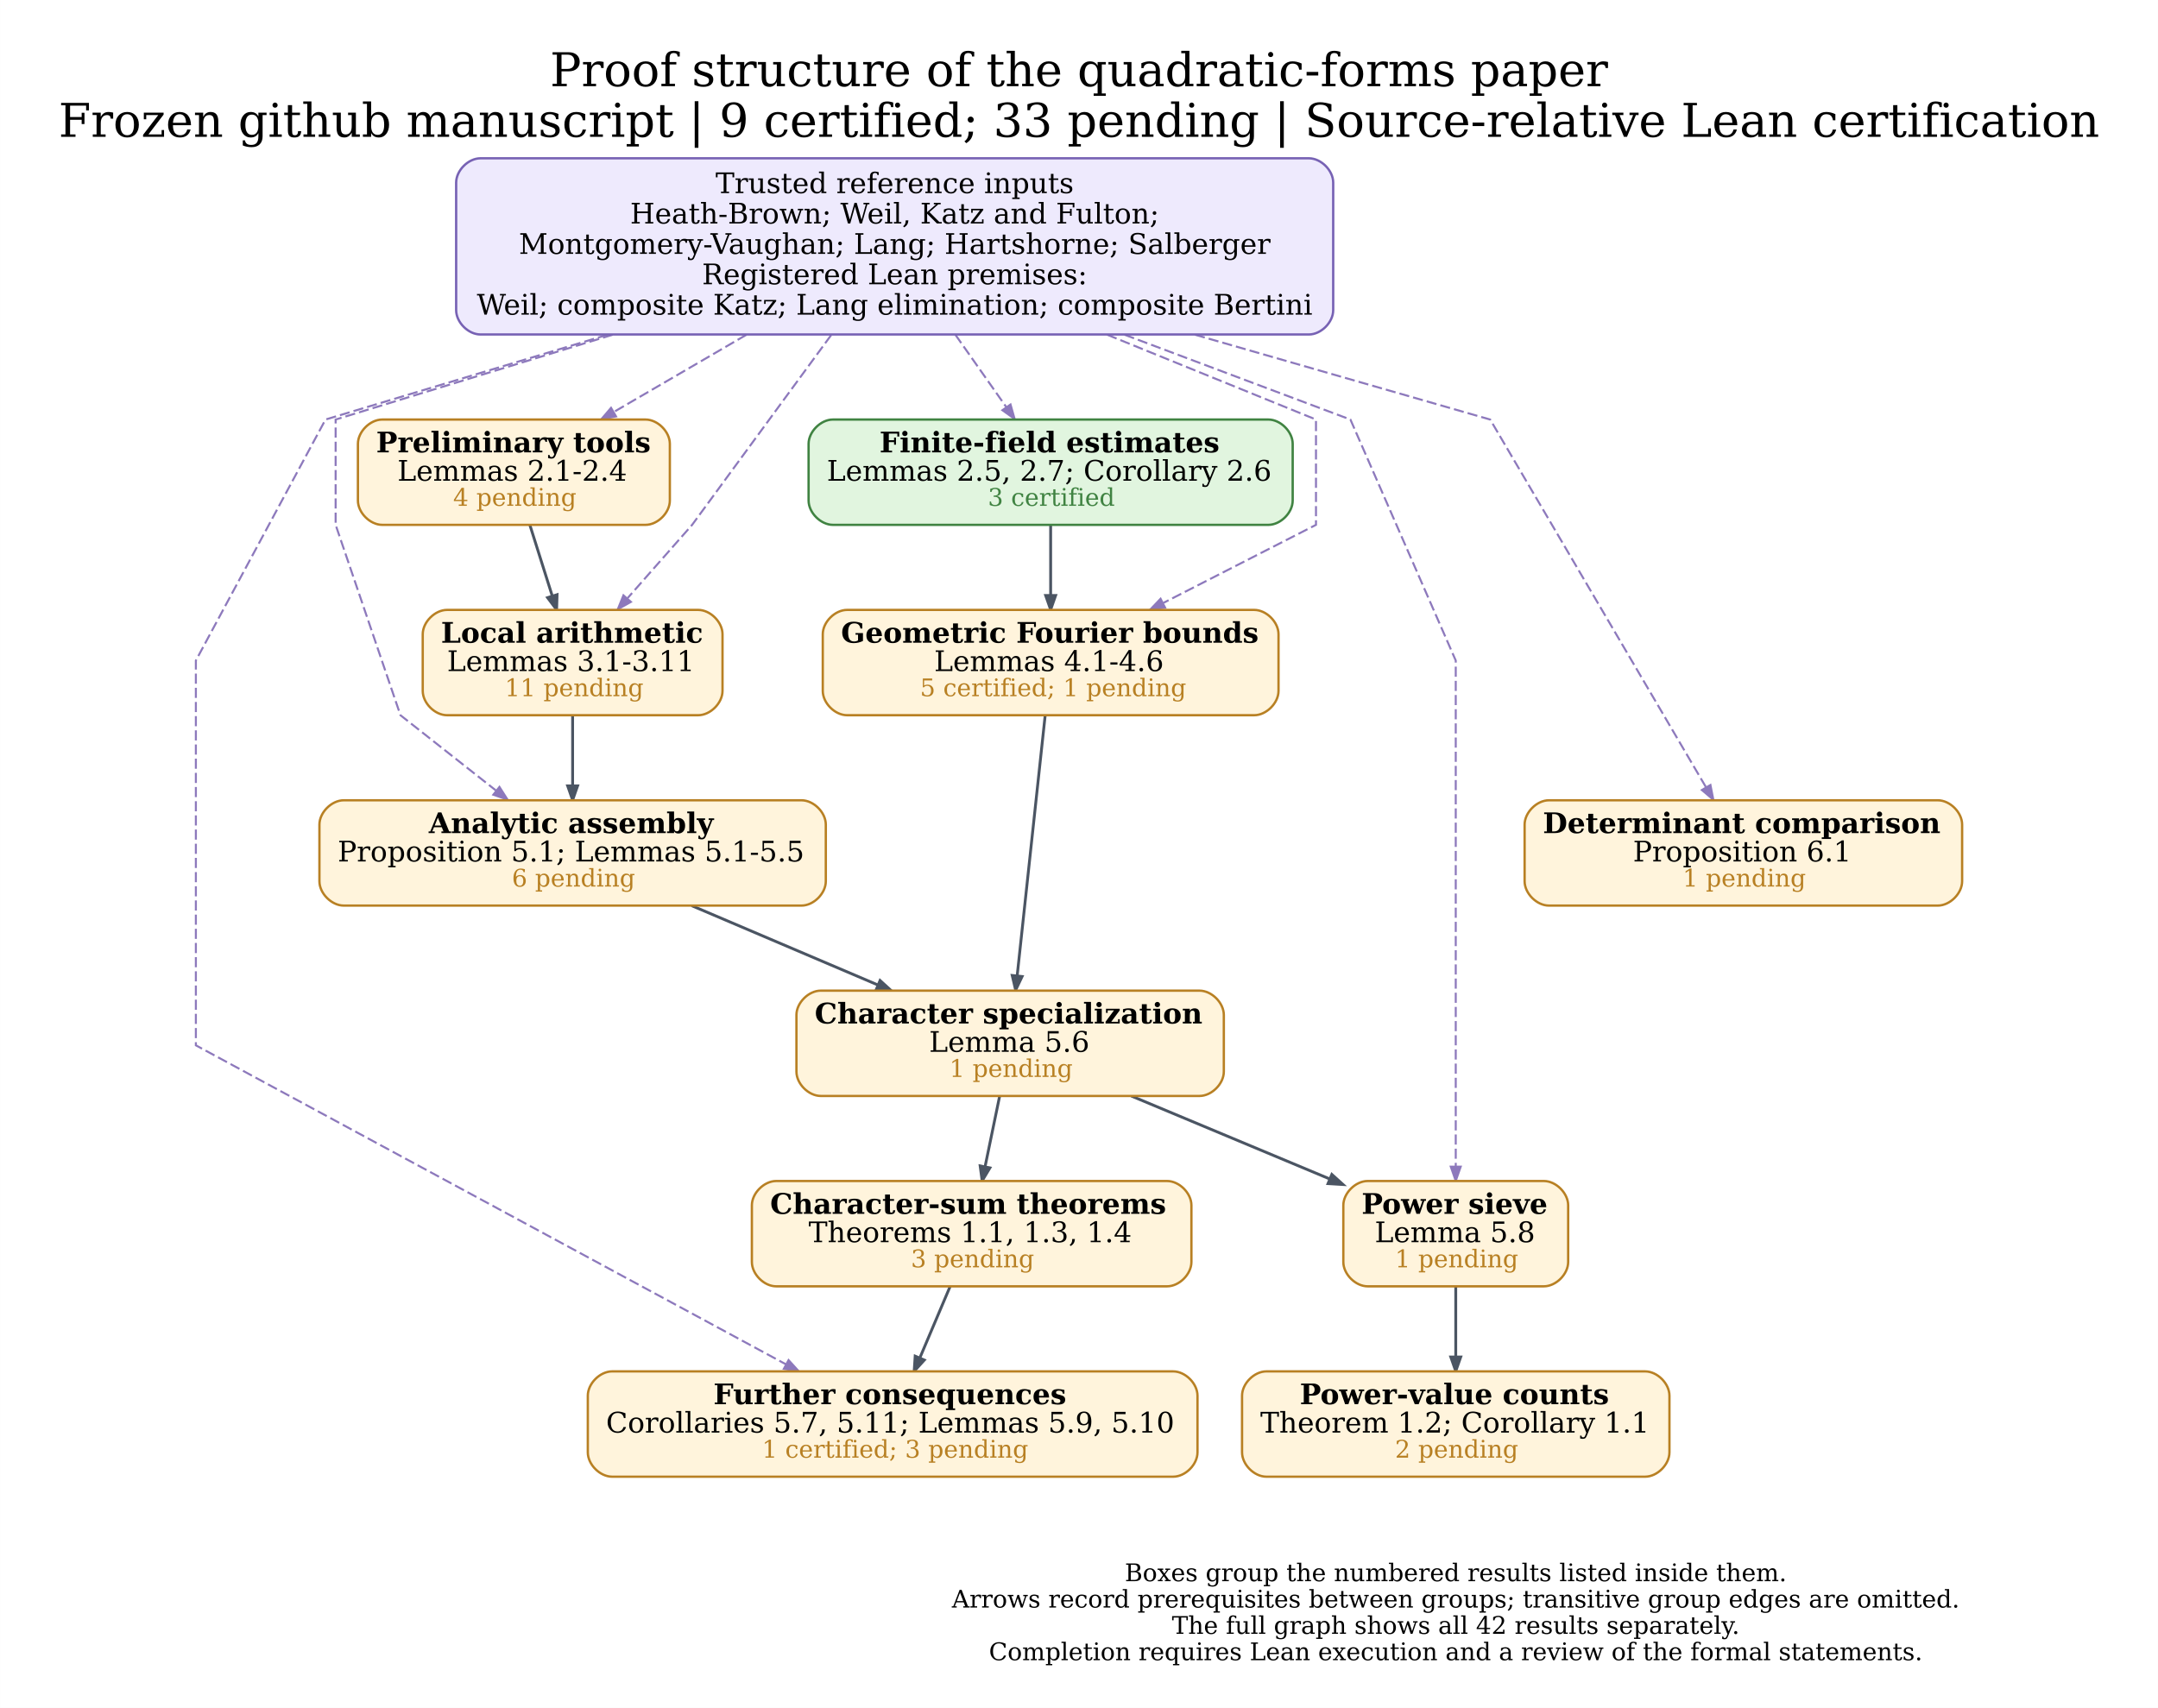
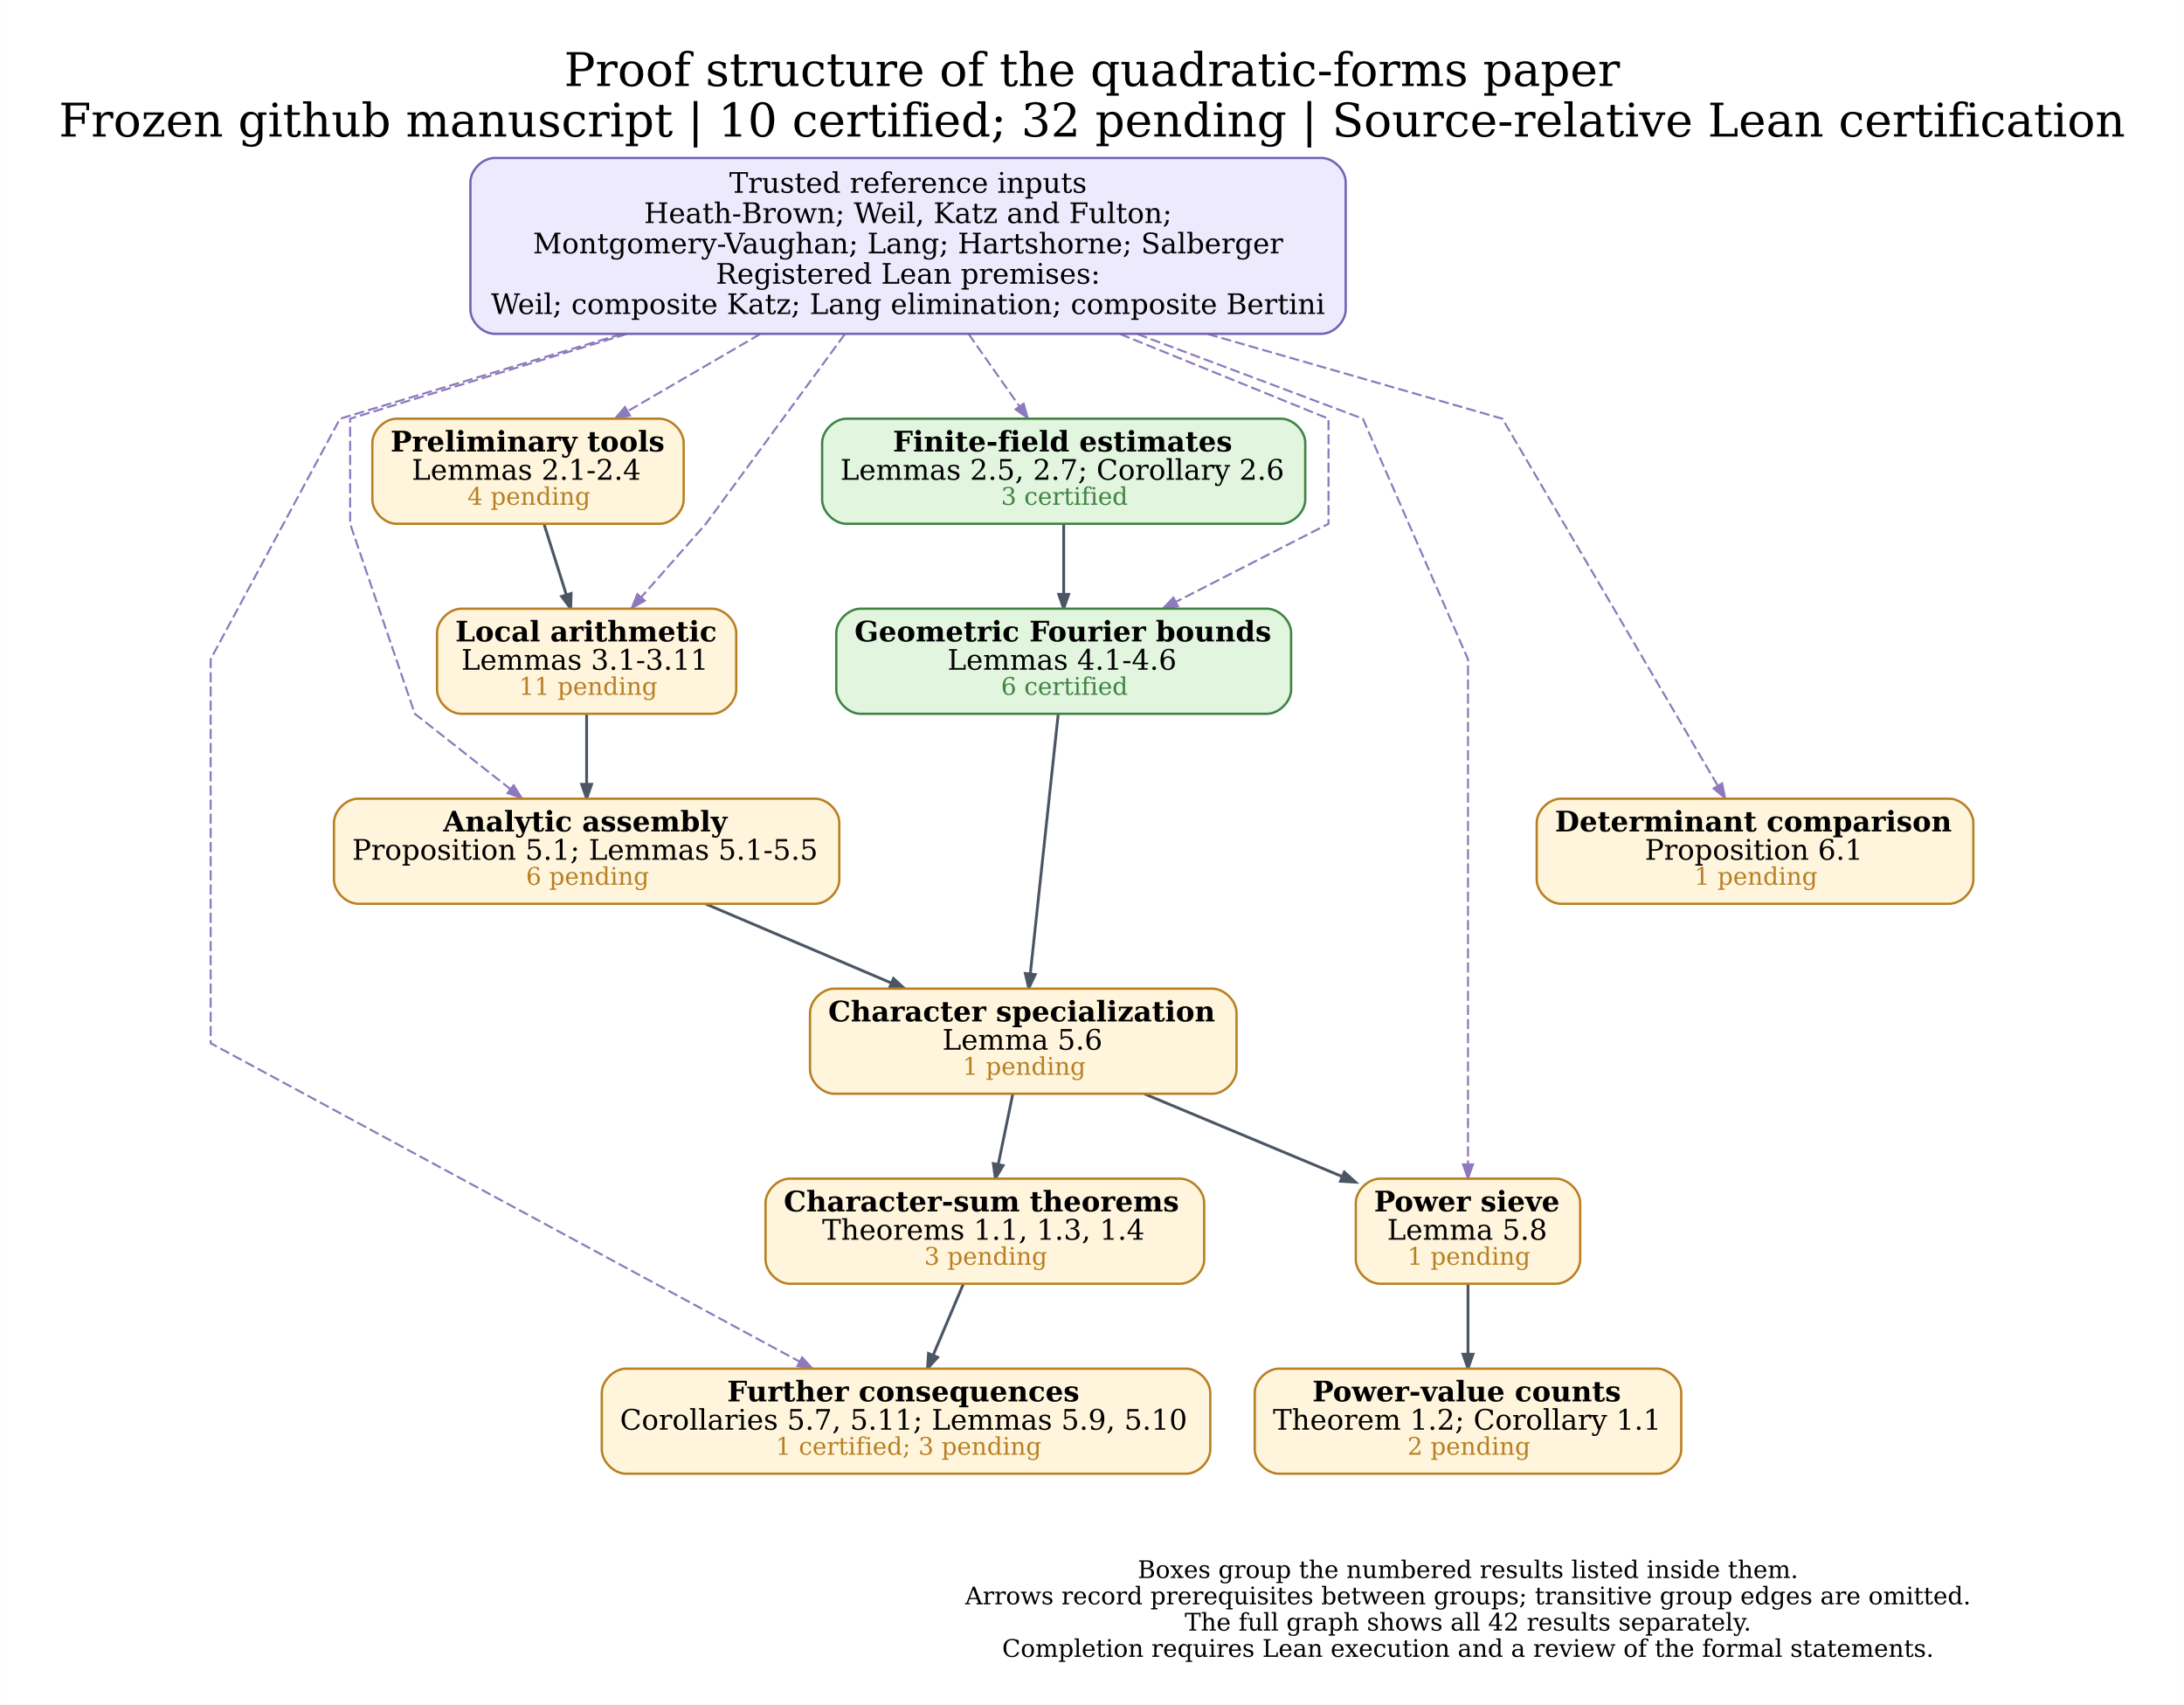
- <svg xmlns="http://www.w3.org/2000/svg" xmlns:xlink="http://www.w3.org/1999/xlink" width="1065pt" height="843pt" viewBox="0.00 0.00 1065.32 843.32">
+ <svg xmlns="http://www.w3.org/2000/svg" xmlns:xlink="http://www.w3.org/1999/xlink" width="1080pt" height="843pt" viewBox="0.00 0.00 1080.32 843.32">
  <g id="graph0" class="graph" transform="scale(1 1) rotate(0) translate(20.16 823.16)">
-     <polygon fill="white" stroke="transparent" points="-20.16,20.16 -20.16,-823.16 1045.16,-823.16 1045.16,20.16 -20.16,20.16" />
-     <text text-anchor="middle" x="512.5" y="-780.6" font-family="DejaVu Serif" font-size="23.00">Proof structure of the quadratic-forms paper</text>
-     <text text-anchor="middle" x="512.5" y="-755.6" font-family="DejaVu Serif" font-size="23.00">Frozen github manuscript | 9 certified; 33 pending | Source-relative Lean certification</text>
+     <polygon fill="white" stroke="transparent" points="-20.16,20.16 -20.16,-823.16 1060.16,-823.16 1060.16,20.16 -20.16,20.16" />
+     <text text-anchor="middle" x="520" y="-780.6" font-family="DejaVu Serif" font-size="23.00">Proof structure of the quadratic-forms paper</text>
+     <text text-anchor="middle" x="520" y="-755.6" font-family="DejaVu Serif" font-size="23.00">Frozen github manuscript | 10 certified; 32 pending | Source-relative Lean certification</text>
    <g id="edge16" class="edge">
-       <path fill="none" stroke="#8d79bc" stroke-dasharray="5,2" d="M348.28,-657.85C326.32,-645.06 302.77,-631.35 282.75,-619.69" />
-       <polygon fill="#8d79bc" stroke="#8d79bc" points="283.94,-617.54 276.66,-616.14 281.47,-621.78 283.94,-617.54" />
+       <path fill="none" stroke="#8d79bc" stroke-dasharray="5,2" d="M355.78,-657.85C333.82,-645.06 310.27,-631.35 290.25,-619.69" />
+       <polygon fill="#8d79bc" stroke="#8d79bc" points="291.44,-617.54 284.16,-616.14 288.97,-621.78 291.44,-617.54" />
    </g>
    <g id="edge12" class="edge">
-       <path fill="none" stroke="#8d79bc" stroke-dasharray="5,2" d="M451.49,-657.85C459.83,-645.99 468.73,-633.34 476.51,-622.27" />
-       <polygon fill="#8d79bc" stroke="#8d79bc" points="478.69,-623.43 480.71,-616.3 474.68,-620.61 478.69,-623.43" />
+       <path fill="none" stroke="#8d79bc" stroke-dasharray="5,2" d="M458.99,-657.85C467.33,-645.99 476.23,-633.34 484.01,-622.27" />
+       <polygon fill="#8d79bc" stroke="#8d79bc" points="486.19,-623.43 488.21,-616.3 482.18,-620.61 486.19,-623.43" />
    </g>
    <g id="edge15" class="edge">
-       <path fill="none" stroke="#8d79bc" stroke-dasharray="5,2" d="M390.13,-657.69C360.81,-617.65 321.5,-564 321.5,-564 321.5,-564 305.09,-545.36 289.57,-527.74" />
-       <polygon fill="#8d79bc" stroke="#8d79bc" points="291.27,-525.96 284.81,-522.33 287.59,-529.2 291.27,-525.96" />
+       <path fill="none" stroke="#8d79bc" stroke-dasharray="5,2" d="M397.63,-657.69C368.31,-617.65 329,-564 329,-564 329,-564 312.59,-545.36 297.07,-527.74" />
+       <polygon fill="#8d79bc" stroke="#8d79bc" points="298.77,-525.96 292.31,-522.33 295.09,-529.2 298.77,-525.96" />
    </g>
    <g id="edge14" class="edge">
-       <path fill="none" stroke="#8d79bc" stroke-dasharray="5,2" d="M526.41,-657.88C578.11,-636.88 629.5,-616 629.5,-616 629.5,-616 629.5,-564 629.5,-564 629.5,-564 589.91,-543.75 554.25,-525.51" />
-       <polygon fill="#8d79bc" stroke="#8d79bc" points="555,-523.15 547.65,-522.14 552.77,-527.51 555,-523.15" />
+       <path fill="none" stroke="#8d79bc" stroke-dasharray="5,2" d="M533.91,-657.88C585.61,-636.88 637,-616 637,-616 637,-616 637,-564 637,-564 637,-564 597.41,-543.75 561.75,-525.51" />
+       <polygon fill="#8d79bc" stroke="#8d79bc" points="562.5,-523.15 555.15,-522.14 560.27,-527.51 562.5,-523.15" />
    </g>
    <g id="edge10" class="edge">
-       <path fill="none" stroke="#8d79bc" stroke-dasharray="5,2" d="M282.29,-657.88C213.69,-636.88 145.5,-616 145.5,-616 145.5,-616 145.5,-564 145.5,-564 145.5,-564 177.5,-470 177.5,-470 177.5,-470 201.97,-450.71 224.65,-432.83" />
-       <polygon fill="#8d79bc" stroke="#8d79bc" points="226.38,-434.59 230.37,-428.33 223.35,-430.74 226.38,-434.59" />
+       <path fill="none" stroke="#8d79bc" stroke-dasharray="5,2" d="M289.79,-657.88C221.19,-636.88 153,-616 153,-616 153,-616 153,-564 153,-564 153,-564 185,-470 185,-470 185,-470 209.47,-450.71 232.15,-432.83" />
+       <polygon fill="#8d79bc" stroke="#8d79bc" points="233.88,-434.59 237.87,-428.33 230.85,-430.74 233.88,-434.59" />
    </g>
    <g id="edge17" class="edge">
-       <path fill="none" stroke="#8d79bc" stroke-dasharray="5,2" d="M534.99,-657.88C590.91,-636.88 646.5,-616 646.5,-616 646.5,-616 698.5,-497 698.5,-497 698.5,-497 698.5,-497 698.5,-401 698.5,-401 698.5,-300.53 698.5,-247.27" />
-       <polygon fill="#8d79bc" stroke="#8d79bc" points="700.95,-247.08 698.5,-240.08 696.05,-247.08 700.95,-247.08" />
+       <path fill="none" stroke="#8d79bc" stroke-dasharray="5,2" d="M542.49,-657.88C598.41,-636.88 654,-616 654,-616 654,-616 706,-497 706,-497 706,-497 706,-497 706,-401 706,-401 706,-300.53 706,-247.27" />
+       <polygon fill="#8d79bc" stroke="#8d79bc" points="708.45,-247.08 706,-240.08 703.55,-247.08 708.45,-247.08" />
    </g>
    <g id="edge11" class="edge">
-       <path fill="none" stroke="#8d79bc" stroke-dasharray="5,2" d="M279.77,-657.88C209.93,-636.88 140.5,-616 140.5,-616 140.5,-616 76.5,-497 76.5,-497 76.5,-497 76.5,-497 76.5,-307 76.5,-307 271.55,-201.54 367.91,-149.44" />
-       <polygon fill="#8d79bc" stroke="#8d79bc" points="369.11,-151.57 374.11,-146.08 366.78,-147.26 369.11,-151.57" />
+       <path fill="none" stroke="#8d79bc" stroke-dasharray="5,2" d="M287.27,-657.88C217.43,-636.88 148,-616 148,-616 148,-616 84,-497 84,-497 84,-497 84,-497 84,-307 84,-307 279.05,-201.54 375.41,-149.44" />
+       <polygon fill="#8d79bc" stroke="#8d79bc" points="376.61,-151.57 381.61,-146.08 374.28,-147.26 376.61,-151.57" />
    </g>
    <g id="edge13" class="edge">
-       <path fill="none" stroke="#8d79bc" stroke-dasharray="5,2" d="M569.79,-657.88C642.86,-636.88 715.5,-616 715.5,-616 715.5,-616 787.24,-493.76 822.02,-434.49" />
-       <polygon fill="#8d79bc" stroke="#8d79bc" points="824.24,-435.55 825.67,-428.27 820.01,-433.07 824.24,-435.55" />
+       <path fill="none" stroke="#8d79bc" stroke-dasharray="5,2" d="M577.29,-657.88C650.36,-636.88 723,-616 723,-616 723,-616 794.74,-493.76 829.52,-434.49" />
+       <polygon fill="#8d79bc" stroke="#8d79bc" points="831.74,-435.55 833.17,-428.27 827.51,-433.07 831.74,-435.55" />
    </g>
    <g id="edge8" class="edge">
-       <path fill="none" stroke="#4b5563" stroke-width="1.4" d="M241.42,-563.86C244.81,-553.11 248.81,-540.43 252.41,-529.02" />
-       <polygon fill="#4b5563" stroke="#4b5563" stroke-width="1.4" points="254.82,-529.52 254.59,-522.11 250.14,-528.05 254.82,-529.52" />
+       <path fill="none" stroke="#4b5563" stroke-width="1.4" d="M248.92,-563.86C252.31,-553.11 256.31,-540.43 259.91,-529.02" />
+       <polygon fill="#4b5563" stroke="#4b5563" stroke-width="1.4" points="262.32,-529.52 262.09,-522.11 257.64,-528.05 262.32,-529.52" />
    </g>
    <g id="edge4" class="edge">
-       <path fill="none" stroke="#4b5563" stroke-width="1.4" d="M498.5,-563.86C498.5,-553.21 498.5,-540.67 498.5,-529.34" />
-       <polygon fill="#4b5563" stroke="#4b5563" stroke-width="1.4" points="500.95,-529.11 498.5,-522.11 496.05,-529.11 500.95,-529.11" />
+       <path fill="none" stroke="#4b5563" stroke-width="1.4" d="M506,-563.86C506,-553.21 506,-540.67 506,-529.34" />
+       <polygon fill="#4b5563" stroke="#4b5563" stroke-width="1.4" points="508.45,-529.11 506,-522.11 503.55,-529.11 508.45,-529.11" />
    </g>
    <g id="edge6" class="edge">
-       <path fill="none" stroke="#4b5563" stroke-width="1.4" d="M262.5,-469.86C262.5,-459.21 262.5,-446.67 262.5,-435.34" />
-       <polygon fill="#4b5563" stroke="#4b5563" stroke-width="1.4" points="264.95,-435.11 262.5,-428.11 260.05,-435.11 264.95,-435.11" />
+       <path fill="none" stroke="#4b5563" stroke-width="1.4" d="M270,-469.86C270,-459.21 270,-446.67 270,-435.34" />
+       <polygon fill="#4b5563" stroke="#4b5563" stroke-width="1.4" points="272.45,-435.11 270,-428.11 267.55,-435.11 272.45,-435.11" />
    </g>
    <g id="edge5" class="edge">
-       <path fill="none" stroke="#4b5563" stroke-width="1.4" d="M495.8,-469.92C492.22,-436.63 485.9,-377.84 481.97,-341.28" />
-       <polygon fill="#4b5563" stroke="#4b5563" stroke-width="1.4" points="484.4,-340.98 481.22,-334.28 479.53,-341.5 484.4,-340.98" />
+       <path fill="none" stroke="#4b5563" stroke-width="1.4" d="M503.3,-469.92C499.72,-436.63 493.4,-377.84 489.47,-341.28" />
+       <polygon fill="#4b5563" stroke="#4b5563" stroke-width="1.4" points="491.9,-340.98 488.72,-334.28 487.03,-341.5 491.9,-340.98" />
    </g>
    <g id="edge1" class="edge">
-       <path fill="none" stroke="#4b5563" stroke-width="1.4" d="M321.24,-375.98C349.69,-363.86 383.95,-349.27 413.22,-336.8" />
-       <polygon fill="#4b5563" stroke="#4b5563" stroke-width="1.4" points="414.29,-339.01 419.77,-334.01 412.37,-334.5 414.29,-339.01" />
+       <path fill="none" stroke="#4b5563" stroke-width="1.4" d="M328.74,-375.98C357.19,-363.86 391.45,-349.27 420.72,-336.8" />
+       <polygon fill="#4b5563" stroke="#4b5563" stroke-width="1.4" points="421.79,-339.01 427.27,-334.01 419.87,-334.5 421.79,-339.01" />
    </g>
    <g id="edge3" class="edge">
-       <path fill="none" stroke="#4b5563" stroke-width="1.4" d="M538.33,-281.98C568.74,-269.27 605.66,-253.83 636.38,-240.98" />
-       <polygon fill="#4b5563" stroke="#4b5563" stroke-width="1.4" points="637.33,-243.24 642.84,-238.27 635.44,-238.72 637.33,-243.24" />
+       <path fill="none" stroke="#4b5563" stroke-width="1.4" d="M545.83,-281.98C576.24,-269.27 613.16,-253.83 643.88,-240.98" />
+       <polygon fill="#4b5563" stroke="#4b5563" stroke-width="1.4" points="644.83,-243.24 650.34,-238.27 642.94,-238.72 644.83,-243.24" />
    </g>
    <g id="edge2" class="edge">
-       <path fill="none" stroke="#4b5563" stroke-width="1.4" d="M473.31,-281.86C471.09,-271.11 468.47,-258.43 466.11,-247.02" />
-       <polygon fill="#4b5563" stroke="#4b5563" stroke-width="1.4" points="468.5,-246.47 464.69,-240.11 463.7,-247.46 468.5,-246.47" />
+       <path fill="none" stroke="#4b5563" stroke-width="1.4" d="M480.81,-281.86C478.59,-271.11 475.97,-258.43 473.61,-247.02" />
+       <polygon fill="#4b5563" stroke="#4b5563" stroke-width="1.4" points="476,-246.47 472.19,-240.11 471.2,-247.46 476,-246.47" />
    </g>
    <g id="edge9" class="edge">
-       <path fill="none" stroke="#4b5563" stroke-width="1.4" d="M698.5,-187.86C698.5,-177.21 698.5,-164.67 698.5,-153.34" />
-       <polygon fill="#4b5563" stroke="#4b5563" stroke-width="1.4" points="700.95,-153.11 698.5,-146.11 696.05,-153.11 700.95,-153.11" />
+       <path fill="none" stroke="#4b5563" stroke-width="1.4" d="M706,-187.86C706,-177.21 706,-164.67 706,-153.34" />
+       <polygon fill="#4b5563" stroke="#4b5563" stroke-width="1.4" points="708.45,-153.11 706,-146.11 703.55,-153.11 708.45,-153.11" />
    </g>
    <g id="edge7" class="edge">
-       <path fill="none" stroke="#4b5563" stroke-width="1.4" d="M448.84,-187.86C444.24,-177.01 438.81,-164.19 433.94,-152.7" />
-       <polygon fill="#4b5563" stroke="#4b5563" stroke-width="1.4" points="436.13,-151.6 431.14,-146.11 431.62,-153.51 436.13,-151.6" />
+       <path fill="none" stroke="#4b5563" stroke-width="1.4" d="M456.34,-187.86C451.74,-177.01 446.31,-164.19 441.44,-152.7" />
+       <polygon fill="#4b5563" stroke="#4b5563" stroke-width="1.4" points="443.63,-151.6 438.64,-146.11 439.12,-153.51 443.63,-151.6" />
    </g>
    <g id="node1" class="node">
-       <path fill="#eeeafd" stroke="#7762b4" stroke-width="1.15" d="M626,-745C626,-745 217,-745 217,-745 211,-745 205,-739 205,-733 205,-733 205,-670 205,-670 205,-664 211,-658 217,-658 217,-658 626,-658 626,-658 632,-658 638,-664 638,-670 638,-670 638,-733 638,-733 638,-739 632,-745 626,-745" />
-       <text text-anchor="middle" x="421.5" y="-727.8" font-family="DejaVu Serif" font-size="14.00">Trusted reference inputs</text>
-       <text text-anchor="middle" x="421.5" y="-712.8" font-family="DejaVu Serif" font-size="14.00">Heath-Brown; Weil, Katz and Fulton;</text>
-       <text text-anchor="middle" x="421.5" y="-697.8" font-family="DejaVu Serif" font-size="14.00">Montgomery-Vaughan; Lang; Hartshorne; Salberger</text>
-       <text text-anchor="middle" x="421.5" y="-682.8" font-family="DejaVu Serif" font-size="14.00">Registered Lean premises:</text>
-       <text text-anchor="middle" x="421.5" y="-667.8" font-family="DejaVu Serif" font-size="14.00">Weil; composite Katz; Lang elimination; composite Bertini</text>
+       <path fill="#eeeafd" stroke="#7762b4" stroke-width="1.15" d="M633.5,-745C633.5,-745 224.5,-745 224.5,-745 218.5,-745 212.5,-739 212.5,-733 212.5,-733 212.5,-670 212.5,-670 212.5,-664 218.5,-658 224.5,-658 224.5,-658 633.5,-658 633.5,-658 639.5,-658 645.5,-664 645.5,-670 645.5,-670 645.5,-733 645.5,-733 645.5,-739 639.5,-745 633.5,-745" />
+       <text text-anchor="middle" x="429" y="-727.8" font-family="DejaVu Serif" font-size="14.00">Trusted reference inputs</text>
+       <text text-anchor="middle" x="429" y="-712.8" font-family="DejaVu Serif" font-size="14.00">Heath-Brown; Weil, Katz and Fulton;</text>
+       <text text-anchor="middle" x="429" y="-697.8" font-family="DejaVu Serif" font-size="14.00">Montgomery-Vaughan; Lang; Hartshorne; Salberger</text>
+       <text text-anchor="middle" x="429" y="-682.8" font-family="DejaVu Serif" font-size="14.00">Registered Lean premises:</text>
+       <text text-anchor="middle" x="429" y="-667.8" font-family="DejaVu Serif" font-size="14.00">Weil; composite Katz; Lang elimination; composite Bertini</text>
    </g>
    <g id="node2" class="node">
      <g id="a_node2">
        <a xlink:href="https://github.com/nicolasrobles/quaternary-quadratic-forms/blob/main/INVENTORY.md" xlink:title="&lt;B&gt;Preliminary tools&lt;/B&gt;&lt;BR/&gt;Lemmas 2.1-2.4&lt;BR/&gt;&lt;FONT POINT-SIZE=&quot;12&quot; COLOR=&quot;#b88023&quot;&gt;4 pending&lt;/FONT&gt;" target="_blank">
-           <path fill="#fff4dc" stroke="#b88023" stroke-width="1.15" d="M298.5,-616C298.5,-616 168.5,-616 168.5,-616 162.5,-616 156.5,-610 156.5,-604 156.5,-604 156.5,-576 156.5,-576 156.5,-570 162.5,-564 168.5,-564 168.5,-564 298.5,-564 298.5,-564 304.5,-564 310.5,-570 310.5,-576 310.5,-576 310.5,-604 310.5,-604 310.5,-610 304.5,-616 298.5,-616" />
-           <text text-anchor="start" x="165.5" y="-599.8" font-family="DejaVu Serif" font-weight="bold" font-size="14.00">Preliminary tools</text>
-           <text text-anchor="start" x="176" y="-585.8" font-family="DejaVu Serif" font-size="14.00">Lemmas 2.1-2.4</text>
-           <text text-anchor="start" x="203.5" y="-573.4" font-family="DejaVu Serif" font-size="12.00" fill="#b88023">4 pending</text>
+           <path fill="#fff4dc" stroke="#b88023" stroke-width="1.15" d="M306,-616C306,-616 176,-616 176,-616 170,-616 164,-610 164,-604 164,-604 164,-576 164,-576 164,-570 170,-564 176,-564 176,-564 306,-564 306,-564 312,-564 318,-570 318,-576 318,-576 318,-604 318,-604 318,-610 312,-616 306,-616" />
+           <text text-anchor="start" x="173" y="-599.8" font-family="DejaVu Serif" font-weight="bold" font-size="14.00">Preliminary tools</text>
+           <text text-anchor="start" x="183.5" y="-585.8" font-family="DejaVu Serif" font-size="14.00">Lemmas 2.1-2.4</text>
+           <text text-anchor="start" x="211" y="-573.4" font-family="DejaVu Serif" font-size="12.00" fill="#b88023">4 pending</text>
        </a>
      </g>
    </g>
    <g id="node3" class="node">
      <g id="a_node3">
        <a xlink:href="https://github.com/nicolasrobles/quaternary-quadratic-forms/blob/main/INVENTORY.md" xlink:title="&lt;B&gt;Finite-field estimates&lt;/B&gt;&lt;BR/&gt;Lemmas 2.5, 2.7; Corollary 2.6&lt;BR/&gt;&lt;FONT POINT-SIZE=&quot;12&quot; COLOR=&quot;#408342&quot;&gt;3 certified&lt;/FONT&gt;" target="_blank">
-           <path fill="#e1f5df" stroke="#408342" stroke-width="1.15" d="M606,-616C606,-616 391,-616 391,-616 385,-616 379,-610 379,-604 379,-604 379,-576 379,-576 379,-570 385,-564 391,-564 391,-564 606,-564 606,-564 612,-564 618,-570 618,-576 618,-576 618,-604 618,-604 618,-610 612,-616 606,-616" />
-           <text text-anchor="start" x="414" y="-599.8" font-family="DejaVu Serif" font-weight="bold" font-size="14.00">Finite-field estimates</text>
-           <text text-anchor="start" x="388" y="-585.8" font-family="DejaVu Serif" font-size="14.00">Lemmas 2.5, 2.7; Corollary 2.6</text>
-           <text text-anchor="start" x="467.5" y="-573.4" font-family="DejaVu Serif" font-size="12.00" fill="#408342">3 certified</text>
+           <path fill="#e1f5df" stroke="#408342" stroke-width="1.15" d="M613.5,-616C613.5,-616 398.5,-616 398.5,-616 392.5,-616 386.5,-610 386.5,-604 386.5,-604 386.5,-576 386.5,-576 386.5,-570 392.5,-564 398.5,-564 398.5,-564 613.5,-564 613.5,-564 619.5,-564 625.5,-570 625.5,-576 625.5,-576 625.5,-604 625.5,-604 625.5,-610 619.5,-616 613.5,-616" />
+           <text text-anchor="start" x="421.5" y="-599.8" font-family="DejaVu Serif" font-weight="bold" font-size="14.00">Finite-field estimates</text>
+           <text text-anchor="start" x="395.5" y="-585.8" font-family="DejaVu Serif" font-size="14.00">Lemmas 2.5, 2.7; Corollary 2.6</text>
+           <text text-anchor="start" x="475" y="-573.4" font-family="DejaVu Serif" font-size="12.00" fill="#408342">3 certified</text>
        </a>
      </g>
    </g>
    <g id="node4" class="node">
      <g id="a_node4">
        <a xlink:href="https://github.com/nicolasrobles/quaternary-quadratic-forms/blob/main/INVENTORY.md" xlink:title="&lt;B&gt;Local arithmetic&lt;/B&gt;&lt;BR/&gt;Lemmas 3.1-3.11&lt;BR/&gt;&lt;FONT POINT-SIZE=&quot;12&quot; COLOR=&quot;#b88023&quot;&gt;11 pending&lt;/FONT&gt;" target="_blank">
-           <path fill="#fff4dc" stroke="#b88023" stroke-width="1.15" d="M324.5,-522C324.5,-522 200.5,-522 200.5,-522 194.5,-522 188.5,-516 188.5,-510 188.5,-510 188.5,-482 188.5,-482 188.5,-476 194.5,-470 200.5,-470 200.5,-470 324.5,-470 324.5,-470 330.5,-470 336.5,-476 336.5,-482 336.5,-482 336.5,-510 336.5,-510 336.5,-516 330.5,-522 324.5,-522" />
-           <text text-anchor="start" x="197.5" y="-505.8" font-family="DejaVu Serif" font-weight="bold" font-size="14.00">Local arithmetic</text>
-           <text text-anchor="start" x="200.5" y="-491.8" font-family="DejaVu Serif" font-size="14.00">Lemmas 3.1-3.11</text>
-           <text text-anchor="start" x="229" y="-479.4" font-family="DejaVu Serif" font-size="12.00" fill="#b88023">11 pending</text>
+           <path fill="#fff4dc" stroke="#b88023" stroke-width="1.15" d="M332,-522C332,-522 208,-522 208,-522 202,-522 196,-516 196,-510 196,-510 196,-482 196,-482 196,-476 202,-470 208,-470 208,-470 332,-470 332,-470 338,-470 344,-476 344,-482 344,-482 344,-510 344,-510 344,-516 338,-522 332,-522" />
+           <text text-anchor="start" x="205" y="-505.8" font-family="DejaVu Serif" font-weight="bold" font-size="14.00">Local arithmetic</text>
+           <text text-anchor="start" x="208" y="-491.8" font-family="DejaVu Serif" font-size="14.00">Lemmas 3.1-3.11</text>
+           <text text-anchor="start" x="236.5" y="-479.4" font-family="DejaVu Serif" font-size="12.00" fill="#b88023">11 pending</text>
        </a>
      </g>
    </g>
    <g id="node5" class="node">
      <g id="a_node5">
-         <a xlink:href="https://github.com/nicolasrobles/quaternary-quadratic-forms/blob/main/INVENTORY.md" xlink:title="&lt;B&gt;Geometric Fourier bounds&lt;/B&gt;&lt;BR/&gt;Lemmas 4.1-4.6&lt;BR/&gt;&lt;FONT POINT-SIZE=&quot;12&quot; COLOR=&quot;#b88023&quot;&gt;5 certified; 1 pending&lt;/FONT&gt;" target="_blank">
-           <path fill="#fff4dc" stroke="#b88023" stroke-width="1.15" d="M599,-522C599,-522 398,-522 398,-522 392,-522 386,-516 386,-510 386,-510 386,-482 386,-482 386,-476 392,-470 398,-470 398,-470 599,-470 599,-470 605,-470 611,-476 611,-482 611,-482 611,-510 611,-510 611,-516 605,-522 599,-522" />
-           <text text-anchor="start" x="395" y="-505.8" font-family="DejaVu Serif" font-weight="bold" font-size="14.00">Geometric Fourier bounds</text>
-           <text text-anchor="start" x="441" y="-491.8" font-family="DejaVu Serif" font-size="14.00">Lemmas 4.1-4.6</text>
-           <text text-anchor="start" x="434" y="-479.4" font-family="DejaVu Serif" font-size="12.00" fill="#b88023">5 certified; 1 pending</text>
+         <a xlink:href="https://github.com/nicolasrobles/quaternary-quadratic-forms/blob/main/INVENTORY.md" xlink:title="&lt;B&gt;Geometric Fourier bounds&lt;/B&gt;&lt;BR/&gt;Lemmas 4.1-4.6&lt;BR/&gt;&lt;FONT POINT-SIZE=&quot;12&quot; COLOR=&quot;#408342&quot;&gt;6 certified&lt;/FONT&gt;" target="_blank">
+           <path fill="#e1f5df" stroke="#408342" stroke-width="1.15" d="M606.5,-522C606.5,-522 405.5,-522 405.5,-522 399.5,-522 393.5,-516 393.5,-510 393.5,-510 393.5,-482 393.5,-482 393.5,-476 399.5,-470 405.5,-470 405.5,-470 606.5,-470 606.5,-470 612.5,-470 618.5,-476 618.5,-482 618.5,-482 618.5,-510 618.5,-510 618.5,-516 612.5,-522 606.5,-522" />
+           <text text-anchor="start" x="402.5" y="-505.8" font-family="DejaVu Serif" font-weight="bold" font-size="14.00">Geometric Fourier bounds</text>
+           <text text-anchor="start" x="448.5" y="-491.8" font-family="DejaVu Serif" font-size="14.00">Lemmas 4.1-4.6</text>
+           <text text-anchor="start" x="475" y="-479.4" font-family="DejaVu Serif" font-size="12.00" fill="#408342">6 certified</text>
        </a>
      </g>
    </g>
    <g id="node6" class="node">
      <g id="a_node6">
        <a xlink:href="https://github.com/nicolasrobles/quaternary-quadratic-forms/blob/main/INVENTORY.md" xlink:title="&lt;B&gt;Analytic assembly&lt;/B&gt;&lt;BR/&gt;Proposition 5.1; Lemmas 5.1-5.5&lt;BR/&gt;&lt;FONT POINT-SIZE=&quot;12&quot; COLOR=&quot;#b88023&quot;&gt;6 pending&lt;/FONT&gt;" target="_blank">
-           <path fill="#fff4dc" stroke="#b88023" stroke-width="1.15" d="M375.5,-428C375.5,-428 149.5,-428 149.5,-428 143.5,-428 137.5,-422 137.5,-416 137.5,-416 137.5,-388 137.5,-388 137.5,-382 143.5,-376 149.5,-376 149.5,-376 375.5,-376 375.5,-376 381.5,-376 387.5,-382 387.5,-388 387.5,-388 387.5,-416 387.5,-416 387.5,-422 381.5,-428 375.5,-428" />
-           <text text-anchor="start" x="191.5" y="-411.8" font-family="DejaVu Serif" font-weight="bold" font-size="14.00">Analytic assembly</text>
-           <text text-anchor="start" x="146.5" y="-397.8" font-family="DejaVu Serif" font-size="14.00">Proposition 5.1; Lemmas 5.1-5.5</text>
-           <text text-anchor="start" x="232.5" y="-385.4" font-family="DejaVu Serif" font-size="12.00" fill="#b88023">6 pending</text>
+           <path fill="#fff4dc" stroke="#b88023" stroke-width="1.15" d="M383,-428C383,-428 157,-428 157,-428 151,-428 145,-422 145,-416 145,-416 145,-388 145,-388 145,-382 151,-376 157,-376 157,-376 383,-376 383,-376 389,-376 395,-382 395,-388 395,-388 395,-416 395,-416 395,-422 389,-428 383,-428" />
+           <text text-anchor="start" x="199" y="-411.8" font-family="DejaVu Serif" font-weight="bold" font-size="14.00">Analytic assembly</text>
+           <text text-anchor="start" x="154" y="-397.8" font-family="DejaVu Serif" font-size="14.00">Proposition 5.1; Lemmas 5.1-5.5</text>
+           <text text-anchor="start" x="240" y="-385.4" font-family="DejaVu Serif" font-size="12.00" fill="#b88023">6 pending</text>
        </a>
      </g>
    </g>
    <g id="node7" class="node">
      <g id="a_node7">
        <a xlink:href="https://github.com/nicolasrobles/quaternary-quadratic-forms/blob/main/INVENTORY.md" xlink:title="&lt;B&gt;Character specialization&lt;/B&gt;&lt;BR/&gt;Lemma 5.6&lt;BR/&gt;&lt;FONT POINT-SIZE=&quot;12&quot; COLOR=&quot;#b88023&quot;&gt;1 pending&lt;/FONT&gt;" target="_blank">
-           <path fill="#fff4dc" stroke="#b88023" stroke-width="1.15" d="M572,-334C572,-334 385,-334 385,-334 379,-334 373,-328 373,-322 373,-322 373,-294 373,-294 373,-288 379,-282 385,-282 385,-282 572,-282 572,-282 578,-282 584,-288 584,-294 584,-294 584,-322 584,-322 584,-328 578,-334 572,-334" />
-           <text text-anchor="start" x="382" y="-317.8" font-family="DejaVu Serif" font-weight="bold" font-size="14.00">Character specialization</text>
-           <text text-anchor="start" x="438.5" y="-303.8" font-family="DejaVu Serif" font-size="14.00">Lemma 5.6</text>
-           <text text-anchor="start" x="448.5" y="-291.4" font-family="DejaVu Serif" font-size="12.00" fill="#b88023">1 pending</text>
+           <path fill="#fff4dc" stroke="#b88023" stroke-width="1.15" d="M579.5,-334C579.5,-334 392.5,-334 392.5,-334 386.5,-334 380.5,-328 380.5,-322 380.5,-322 380.5,-294 380.5,-294 380.5,-288 386.5,-282 392.5,-282 392.5,-282 579.5,-282 579.5,-282 585.5,-282 591.5,-288 591.5,-294 591.5,-294 591.5,-322 591.5,-322 591.5,-328 585.5,-334 579.5,-334" />
+           <text text-anchor="start" x="389.5" y="-317.8" font-family="DejaVu Serif" font-weight="bold" font-size="14.00">Character specialization</text>
+           <text text-anchor="start" x="446" y="-303.8" font-family="DejaVu Serif" font-size="14.00">Lemma 5.6</text>
+           <text text-anchor="start" x="456" y="-291.4" font-family="DejaVu Serif" font-size="12.00" fill="#b88023">1 pending</text>
        </a>
      </g>
    </g>
    <g id="node8" class="node">
      <g id="a_node8">
        <a xlink:href="https://github.com/nicolasrobles/quaternary-quadratic-forms/blob/main/INVENTORY.md" xlink:title="&lt;B&gt;Power sieve&lt;/B&gt;&lt;BR/&gt;Lemma 5.8&lt;BR/&gt;&lt;FONT POINT-SIZE=&quot;12&quot; COLOR=&quot;#b88023&quot;&gt;1 pending&lt;/FONT&gt;" target="_blank">
-           <path fill="#fff4dc" stroke="#b88023" stroke-width="1.15" d="M742,-240C742,-240 655,-240 655,-240 649,-240 643,-234 643,-228 643,-228 643,-200 643,-200 643,-194 649,-188 655,-188 655,-188 742,-188 742,-188 748,-188 754,-194 754,-200 754,-200 754,-228 754,-228 754,-234 748,-240 742,-240" />
-           <text text-anchor="start" x="652" y="-223.8" font-family="DejaVu Serif" font-weight="bold" font-size="14.00">Power sieve</text>
-           <text text-anchor="start" x="658.5" y="-209.8" font-family="DejaVu Serif" font-size="14.00">Lemma 5.8</text>
-           <text text-anchor="start" x="668.5" y="-197.4" font-family="DejaVu Serif" font-size="12.00" fill="#b88023">1 pending</text>
+           <path fill="#fff4dc" stroke="#b88023" stroke-width="1.15" d="M749.5,-240C749.5,-240 662.5,-240 662.5,-240 656.5,-240 650.5,-234 650.5,-228 650.5,-228 650.5,-200 650.5,-200 650.5,-194 656.5,-188 662.5,-188 662.5,-188 749.5,-188 749.5,-188 755.5,-188 761.5,-194 761.5,-200 761.5,-200 761.5,-228 761.5,-228 761.5,-234 755.5,-240 749.5,-240" />
+           <text text-anchor="start" x="659.5" y="-223.8" font-family="DejaVu Serif" font-weight="bold" font-size="14.00">Power sieve</text>
+           <text text-anchor="start" x="666" y="-209.8" font-family="DejaVu Serif" font-size="14.00">Lemma 5.8</text>
+           <text text-anchor="start" x="676" y="-197.4" font-family="DejaVu Serif" font-size="12.00" fill="#b88023">1 pending</text>
        </a>
      </g>
    </g>
    <g id="node9" class="node">
      <g id="a_node9">
        <a xlink:href="https://github.com/nicolasrobles/quaternary-quadratic-forms/blob/main/INVENTORY.md" xlink:title="&lt;B&gt;Further consequences&lt;/B&gt;&lt;BR/&gt;Corollaries 5.7, 5.11; Lemmas 5.9, 5.10&lt;BR/&gt;&lt;FONT POINT-SIZE=&quot;12&quot; COLOR=&quot;#b88023&quot;&gt;1 certified; 3 pending&lt;/FONT&gt;" target="_blank">
-           <path fill="#fff4dc" stroke="#b88023" stroke-width="1.15" d="M559,-146C559,-146 282,-146 282,-146 276,-146 270,-140 270,-134 270,-134 270,-106 270,-106 270,-100 276,-94 282,-94 282,-94 559,-94 559,-94 565,-94 571,-100 571,-106 571,-106 571,-134 571,-134 571,-140 565,-146 559,-146" />
-           <text text-anchor="start" x="332" y="-129.8" font-family="DejaVu Serif" font-weight="bold" font-size="14.00">Further consequences</text>
-           <text text-anchor="start" x="279" y="-115.8" font-family="DejaVu Serif" font-size="14.00">Corollaries 5.7, 5.11; Lemmas 5.9, 5.10</text>
-           <text text-anchor="start" x="356" y="-103.4" font-family="DejaVu Serif" font-size="12.00" fill="#b88023">1 certified; 3 pending</text>
+           <path fill="#fff4dc" stroke="#b88023" stroke-width="1.15" d="M566.5,-146C566.5,-146 289.5,-146 289.5,-146 283.5,-146 277.5,-140 277.5,-134 277.5,-134 277.5,-106 277.5,-106 277.5,-100 283.5,-94 289.5,-94 289.5,-94 566.5,-94 566.5,-94 572.5,-94 578.5,-100 578.5,-106 578.5,-106 578.5,-134 578.5,-134 578.5,-140 572.5,-146 566.5,-146" />
+           <text text-anchor="start" x="339.5" y="-129.8" font-family="DejaVu Serif" font-weight="bold" font-size="14.00">Further consequences</text>
+           <text text-anchor="start" x="286.5" y="-115.8" font-family="DejaVu Serif" font-size="14.00">Corollaries 5.7, 5.11; Lemmas 5.9, 5.10</text>
+           <text text-anchor="start" x="363.5" y="-103.4" font-family="DejaVu Serif" font-size="12.00" fill="#b88023">1 certified; 3 pending</text>
        </a>
      </g>
    </g>
    <g id="node10" class="node">
      <g id="a_node10">
        <a xlink:href="https://github.com/nicolasrobles/quaternary-quadratic-forms/blob/main/INVENTORY.md" xlink:title="&lt;B&gt;Character-sum theorems&lt;/B&gt;&lt;BR/&gt;Theorems 1.1, 1.3, 1.4&lt;BR/&gt;&lt;FONT POINT-SIZE=&quot;12&quot; COLOR=&quot;#b88023&quot;&gt;3 pending&lt;/FONT&gt;" target="_blank">
-           <path fill="#fff4dc" stroke="#b88023" stroke-width="1.15" d="M556,-240C556,-240 363,-240 363,-240 357,-240 351,-234 351,-228 351,-228 351,-200 351,-200 351,-194 357,-188 363,-188 363,-188 556,-188 556,-188 562,-188 568,-194 568,-200 568,-200 568,-228 568,-228 568,-234 562,-240 556,-240" />
-           <text text-anchor="start" x="360" y="-223.8" font-family="DejaVu Serif" font-weight="bold" font-size="14.00">Character-sum theorems</text>
-           <text text-anchor="start" x="379" y="-209.8" font-family="DejaVu Serif" font-size="14.00">Theorems 1.1, 1.3, 1.4</text>
-           <text text-anchor="start" x="429.5" y="-197.4" font-family="DejaVu Serif" font-size="12.00" fill="#b88023">3 pending</text>
+           <path fill="#fff4dc" stroke="#b88023" stroke-width="1.15" d="M563.5,-240C563.5,-240 370.5,-240 370.5,-240 364.5,-240 358.5,-234 358.5,-228 358.5,-228 358.5,-200 358.5,-200 358.5,-194 364.5,-188 370.5,-188 370.5,-188 563.5,-188 563.5,-188 569.5,-188 575.5,-194 575.5,-200 575.5,-200 575.5,-228 575.5,-228 575.5,-234 569.5,-240 563.5,-240" />
+           <text text-anchor="start" x="367.5" y="-223.8" font-family="DejaVu Serif" font-weight="bold" font-size="14.00">Character-sum theorems</text>
+           <text text-anchor="start" x="386.5" y="-209.8" font-family="DejaVu Serif" font-size="14.00">Theorems 1.1, 1.3, 1.4</text>
+           <text text-anchor="start" x="437" y="-197.4" font-family="DejaVu Serif" font-size="12.00" fill="#b88023">3 pending</text>
        </a>
      </g>
    </g>
    <g id="node11" class="node">
      <g id="a_node11">
        <a xlink:href="https://github.com/nicolasrobles/quaternary-quadratic-forms/blob/main/INVENTORY.md" xlink:title="&lt;B&gt;Power-value counts&lt;/B&gt;&lt;BR/&gt;Theorem 1.2; Corollary 1.1&lt;BR/&gt;&lt;FONT POINT-SIZE=&quot;12&quot; COLOR=&quot;#b88023&quot;&gt;2 pending&lt;/FONT&gt;" target="_blank">
-           <path fill="#fff4dc" stroke="#b88023" stroke-width="1.15" d="M792,-146C792,-146 605,-146 605,-146 599,-146 593,-140 593,-134 593,-134 593,-106 593,-106 593,-100 599,-94 605,-94 605,-94 792,-94 792,-94 798,-94 804,-100 804,-106 804,-106 804,-134 804,-134 804,-140 798,-146 792,-146" />
-           <text text-anchor="start" x="621.5" y="-129.8" font-family="DejaVu Serif" font-weight="bold" font-size="14.00">Power-value counts</text>
-           <text text-anchor="start" x="602" y="-115.8" font-family="DejaVu Serif" font-size="14.00">Theorem 1.2; Corollary 1.1</text>
-           <text text-anchor="start" x="668.5" y="-103.4" font-family="DejaVu Serif" font-size="12.00" fill="#b88023">2 pending</text>
+           <path fill="#fff4dc" stroke="#b88023" stroke-width="1.15" d="M799.5,-146C799.5,-146 612.5,-146 612.5,-146 606.5,-146 600.5,-140 600.5,-134 600.5,-134 600.5,-106 600.5,-106 600.5,-100 606.5,-94 612.5,-94 612.5,-94 799.5,-94 799.5,-94 805.5,-94 811.5,-100 811.5,-106 811.5,-106 811.5,-134 811.5,-134 811.5,-140 805.5,-146 799.5,-146" />
+           <text text-anchor="start" x="629" y="-129.8" font-family="DejaVu Serif" font-weight="bold" font-size="14.00">Power-value counts</text>
+           <text text-anchor="start" x="609.5" y="-115.8" font-family="DejaVu Serif" font-size="14.00">Theorem 1.2; Corollary 1.1</text>
+           <text text-anchor="start" x="676" y="-103.4" font-family="DejaVu Serif" font-size="12.00" fill="#b88023">2 pending</text>
        </a>
      </g>
    </g>
    <g id="node12" class="node">
      <g id="a_node12">
        <a xlink:href="https://github.com/nicolasrobles/quaternary-quadratic-forms/blob/main/INVENTORY.md" xlink:title="&lt;B&gt;Determinant comparison&lt;/B&gt;&lt;BR/&gt;Proposition 6.1&lt;BR/&gt;&lt;FONT POINT-SIZE=&quot;12&quot; COLOR=&quot;#b88023&quot;&gt;1 pending&lt;/FONT&gt;" target="_blank">
-           <path fill="#fff4dc" stroke="#b88023" stroke-width="1.15" d="M936.5,-428C936.5,-428 744.5,-428 744.5,-428 738.5,-428 732.5,-422 732.5,-416 732.5,-416 732.5,-388 732.5,-388 732.5,-382 738.5,-376 744.5,-376 744.5,-376 936.5,-376 936.5,-376 942.5,-376 948.5,-382 948.5,-388 948.5,-388 948.5,-416 948.5,-416 948.5,-422 942.5,-428 936.5,-428" />
-           <text text-anchor="start" x="741.5" y="-411.8" font-family="DejaVu Serif" font-weight="bold" font-size="14.00">Determinant comparison</text>
-           <text text-anchor="start" x="786" y="-397.8" font-family="DejaVu Serif" font-size="14.00">Proposition 6.1</text>
-           <text text-anchor="start" x="810.5" y="-385.4" font-family="DejaVu Serif" font-size="12.00" fill="#b88023">1 pending</text>
+           <path fill="#fff4dc" stroke="#b88023" stroke-width="1.15" d="M944,-428C944,-428 752,-428 752,-428 746,-428 740,-422 740,-416 740,-416 740,-388 740,-388 740,-382 746,-376 752,-376 752,-376 944,-376 944,-376 950,-376 956,-382 956,-388 956,-388 956,-416 956,-416 956,-422 950,-428 944,-428" />
+           <text text-anchor="start" x="749" y="-411.8" font-family="DejaVu Serif" font-weight="bold" font-size="14.00">Determinant comparison</text>
+           <text text-anchor="start" x="793.5" y="-397.8" font-family="DejaVu Serif" font-size="14.00">Proposition 6.1</text>
+           <text text-anchor="start" x="818" y="-385.4" font-family="DejaVu Serif" font-size="12.00" fill="#b88023">1 pending</text>
        </a>
      </g>
    </g>
    <g id="node13" class="node">
-       <text text-anchor="middle" x="698.5" y="-42.4" font-family="DejaVu Serif" font-size="12.00">Boxes group the numbered results listed inside them.</text>
-       <text text-anchor="middle" x="698.5" y="-29.4" font-family="DejaVu Serif" font-size="12.00">Arrows record prerequisites between groups; transitive group edges are omitted.</text>
-       <text text-anchor="middle" x="698.5" y="-16.4" font-family="DejaVu Serif" font-size="12.00">The full graph shows all 42 results separately.</text>
-       <text text-anchor="middle" x="698.5" y="-3.4" font-family="DejaVu Serif" font-size="12.00">Completion requires Lean execution and a review of the formal statements.</text>
+       <text text-anchor="middle" x="706" y="-42.4" font-family="DejaVu Serif" font-size="12.00">Boxes group the numbered results listed inside them.</text>
+       <text text-anchor="middle" x="706" y="-29.4" font-family="DejaVu Serif" font-size="12.00">Arrows record prerequisites between groups; transitive group edges are omitted.</text>
+       <text text-anchor="middle" x="706" y="-16.4" font-family="DejaVu Serif" font-size="12.00">The full graph shows all 42 results separately.</text>
+       <text text-anchor="middle" x="706" y="-3.4" font-family="DejaVu Serif" font-size="12.00">Completion requires Lean execution and a review of the formal statements.</text>
    </g>
  </g>
</svg>
